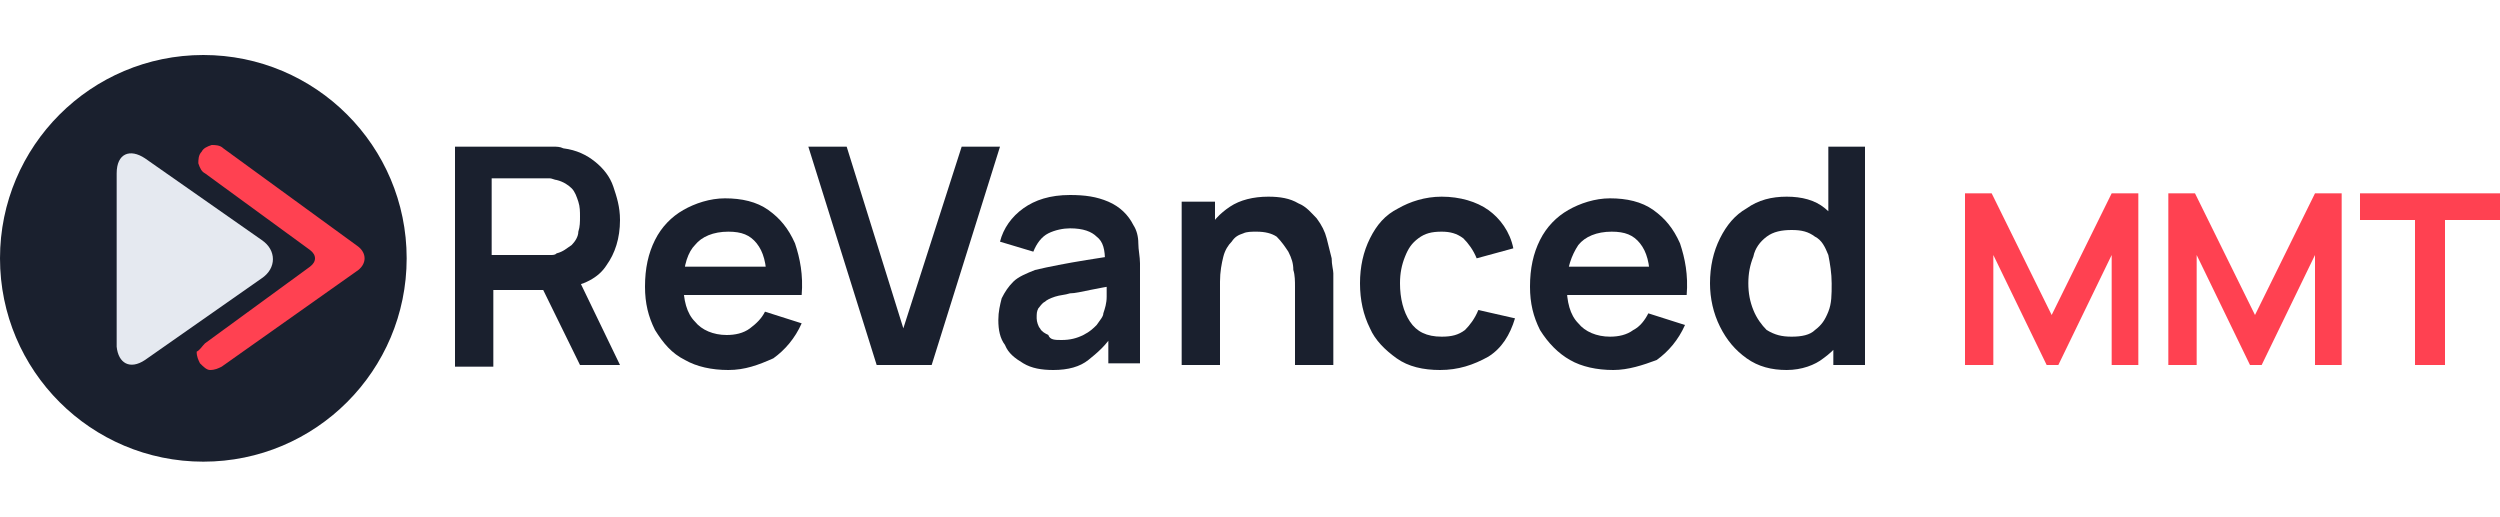
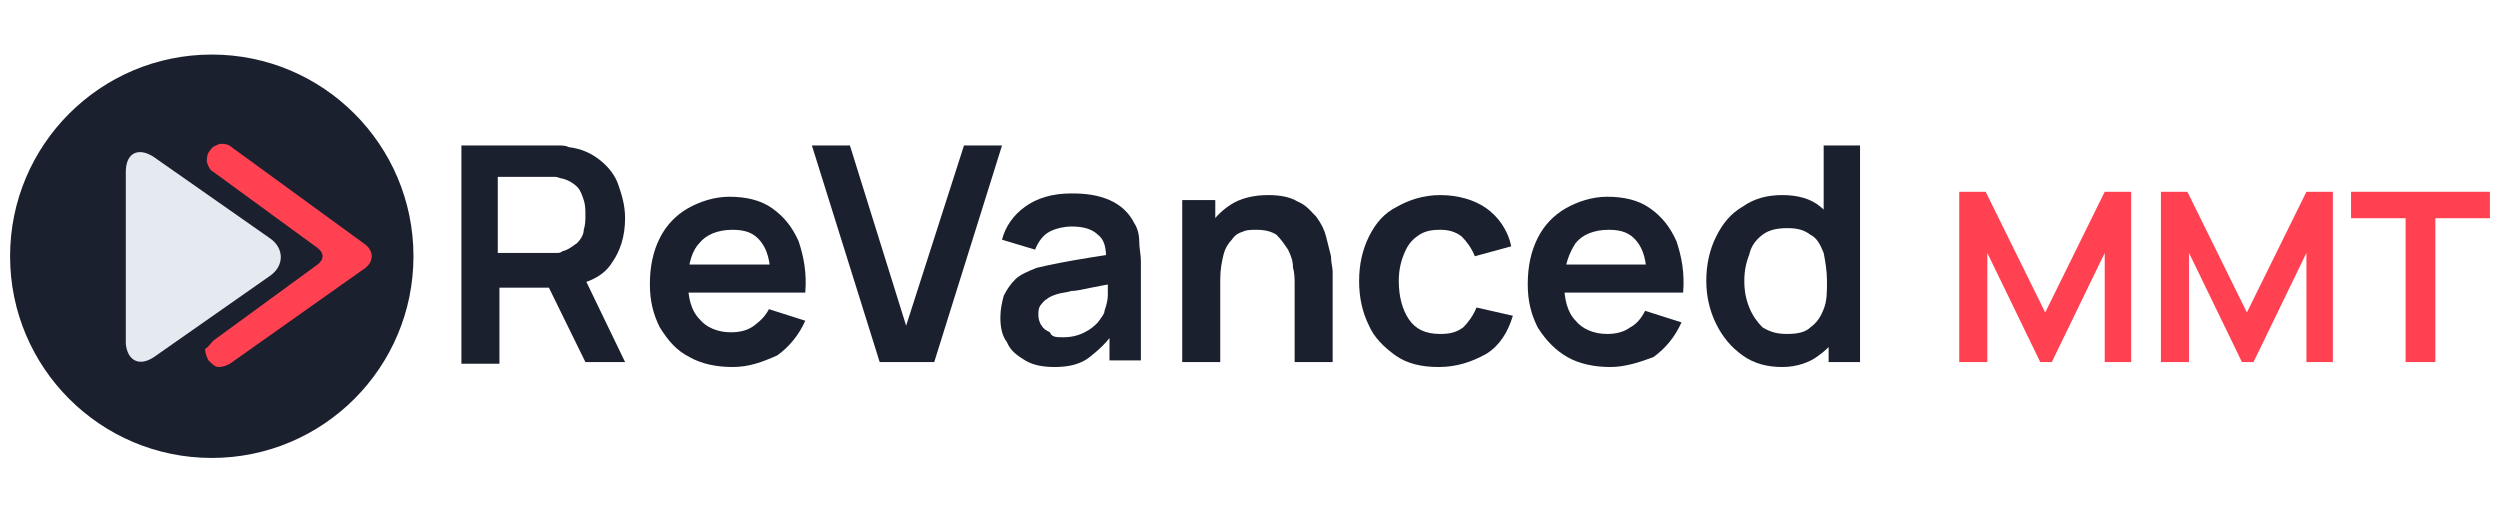
- <svg xmlns="http://www.w3.org/2000/svg" version="1.1" id="Layer_1" x="0px" y="0px" viewBox="0 0 150 31" style="enable-background:new 0 0 150 31;" xml:space="preserve">
+ <svg xmlns="http://www.w3.org/2000/svg" width="200" height="41" viewBox="0 0 150 31">
  <style type="text/css">
	.st0{fill:#1A202E;}
	.st1{fill:#FF4151;}
	.st2{fill:#E5E9F0;}
</style>
  <g>
    <circle class="st0" cx="12.2" cy="15.5" r="12.2" />
    <g>
      <g>
        <path class="st1" d="M12.3,20.6l6.3-4.6c0.4-0.3,0.4-0.7,0-1l-6.3-4.6c-0.2-0.1-0.3-0.3-0.4-0.6c0-0.2,0-0.5,0.2-0.7     c0.1-0.2,0.3-0.3,0.6-0.4c0.2,0,0.5,0,0.7,0.2l8.1,5.9c0.5,0.4,0.5,1,0,1.4L13.3,22c-0.2,0.1-0.4,0.2-0.7,0.2     c-0.2,0-0.4-0.2-0.6-0.4c-0.1-0.2-0.2-0.4-0.2-0.7C12,21,12.1,20.8,12.3,20.6z" />
      </g>
      <g>
        <g>
          <path class="st2" d="M8.7,21.6l7-4.9c0.9-0.6,0.9-1.7,0-2.3l-7-4.9C7.8,8.9,7,9.2,7,10.4v10.4C7.1,21.8,7.8,22.2,8.7,21.6z" />
        </g>
      </g>
    </g>
  </g>
  <g>
    <path class="st0" d="M27.3,21.9V8.8h5.4c0.1,0,0.3,0,0.5,0c0.2,0,0.4,0,0.6,0.1c0.8,0.1,1.4,0.4,1.9,0.8c0.5,0.4,0.9,0.9,1.1,1.5   c0.2,0.6,0.4,1.2,0.4,2c0,1.1-0.3,2-0.8,2.7c-0.5,0.8-1.4,1.2-2.5,1.4l-0.9,0.1h-3.4v4.6H27.3z M29.5,15.3h3.1c0.1,0,0.3,0,0.4,0   c0.2,0,0.3,0,0.4-0.1c0.4-0.1,0.6-0.3,0.9-0.5c0.2-0.2,0.4-0.5,0.4-0.8c0.1-0.3,0.1-0.6,0.1-0.9c0-0.3,0-0.6-0.1-0.9   c-0.1-0.3-0.2-0.6-0.4-0.8c-0.2-0.2-0.5-0.4-0.9-0.5c-0.1,0-0.3-0.1-0.4-0.1c-0.2,0-0.3,0-0.4,0h-3.1V15.3z M34.8,21.9l-2.6-5.3   l2.2-0.5l2.8,5.8H34.8z" />
    <path class="st0" d="M43.7,22.2c-1,0-1.9-0.2-2.6-0.6c-0.8-0.4-1.3-1-1.8-1.8c-0.4-0.8-0.6-1.6-0.6-2.6c0-1.1,0.2-2,0.6-2.8   c0.4-0.8,1-1.4,1.7-1.8c0.7-0.4,1.6-0.7,2.5-0.7c1,0,1.9,0.2,2.6,0.7c0.7,0.5,1.2,1.1,1.6,2c0.3,0.9,0.5,1.9,0.4,3.1H46v-0.8   c0-1.1-0.2-1.8-0.6-2.3c-0.4-0.5-0.9-0.7-1.7-0.7c-0.9,0-1.6,0.3-2,0.8C41.3,15.1,41,15.9,41,17c0,1,0.2,1.8,0.7,2.3   c0.4,0.5,1.1,0.8,1.9,0.8c0.5,0,1-0.1,1.4-0.4s0.7-0.6,0.9-1l2.2,0.7c-0.4,0.9-1,1.6-1.7,2.1C45.5,21.9,44.7,22.2,43.7,22.2z    M40.4,17.6V16h6.7v1.7H40.4z" />
    <path class="st0" d="M52.6,21.9L48.5,8.8h2.3l3.4,10.9l3.5-10.9h2.3l-4.1,13.1H52.6z" />
    <path class="st0" d="M63.2,22.2c-0.7,0-1.3-0.1-1.8-0.4c-0.5-0.3-0.9-0.6-1.1-1.1c-0.3-0.4-0.4-0.9-0.4-1.5c0-0.5,0.1-0.9,0.2-1.3   c0.2-0.4,0.4-0.7,0.7-1c0.3-0.3,0.8-0.5,1.3-0.7c0.4-0.1,0.9-0.2,1.4-0.3c0.5-0.1,1.1-0.2,1.7-0.3c0.6-0.1,1.3-0.2,1.9-0.3   l-0.8,0.4c0-0.7-0.1-1.2-0.5-1.5c-0.3-0.3-0.8-0.5-1.6-0.5c-0.4,0-0.9,0.1-1.3,0.3c-0.4,0.2-0.7,0.6-0.9,1.1l-2-0.6   c0.2-0.8,0.7-1.5,1.4-2s1.6-0.8,2.8-0.8c0.9,0,1.6,0.1,2.3,0.4c0.7,0.3,1.2,0.8,1.5,1.4c0.2,0.3,0.3,0.7,0.3,1.1   c0,0.4,0.1,0.8,0.1,1.2v6h-1.9v-2.1l0.3,0.3c-0.4,0.7-1,1.2-1.5,1.6C64.8,22,64.1,22.2,63.2,22.2z M63.7,20.4   c0.5,0,0.9-0.1,1.3-0.3c0.4-0.2,0.6-0.4,0.8-0.6c0.2-0.3,0.4-0.5,0.4-0.7c0.1-0.3,0.2-0.6,0.2-1c0-0.4,0-0.7,0-0.9l0.7,0.2   c-0.7,0.1-1.2,0.2-1.7,0.3c-0.5,0.1-0.9,0.2-1.2,0.2c-0.3,0.1-0.6,0.1-0.9,0.2c-0.3,0.1-0.5,0.2-0.6,0.3c-0.2,0.1-0.3,0.3-0.4,0.4   c-0.1,0.2-0.1,0.3-0.1,0.6c0,0.2,0.1,0.5,0.2,0.6c0.1,0.2,0.3,0.3,0.5,0.4C63,20.4,63.3,20.4,63.7,20.4z" />
    <path class="st0" d="M70.9,21.9v-9.8h2v3h0.3v6.8H70.9z M77.7,21.9v-4.7c0-0.3,0-0.7-0.1-1c0-0.4-0.1-0.7-0.3-1.1   c-0.2-0.3-0.4-0.6-0.7-0.9c-0.3-0.2-0.7-0.3-1.2-0.3c-0.3,0-0.6,0-0.8,0.1c-0.3,0.1-0.5,0.2-0.7,0.5c-0.2,0.2-0.4,0.5-0.5,0.9   c-0.1,0.4-0.2,0.9-0.2,1.5l-1.3-0.6c0-0.8,0.2-1.6,0.5-2.3c0.3-0.7,0.8-1.2,1.4-1.6c0.6-0.4,1.4-0.6,2.3-0.6c0.7,0,1.3,0.1,1.8,0.4   c0.5,0.2,0.8,0.6,1.1,0.9c0.3,0.4,0.5,0.8,0.6,1.2c0.1,0.4,0.2,0.8,0.3,1.2c0,0.4,0.1,0.7,0.1,0.9v5.5H77.7z" />
    <path class="st0" d="M86.4,22.2c-1,0-1.9-0.2-2.6-0.7c-0.7-0.5-1.3-1.1-1.6-1.8c-0.4-0.8-0.6-1.7-0.6-2.7c0-1,0.2-1.9,0.6-2.7   c0.4-0.8,0.9-1.4,1.7-1.8c0.7-0.4,1.6-0.7,2.6-0.7c1.1,0,2.1,0.3,2.8,0.8s1.3,1.3,1.5,2.3l-2.2,0.6c-0.2-0.5-0.5-0.9-0.8-1.2   c-0.4-0.3-0.8-0.4-1.3-0.4c-0.6,0-1,0.1-1.4,0.4c-0.4,0.3-0.6,0.6-0.8,1.1c-0.2,0.5-0.3,1-0.3,1.6c0,0.9,0.2,1.7,0.6,2.3   c0.4,0.6,1,0.9,1.9,0.9c0.6,0,1-0.1,1.4-0.4c0.3-0.3,0.6-0.7,0.8-1.2l2.2,0.5c-0.3,1-0.8,1.8-1.6,2.3   C88.4,21.9,87.5,22.2,86.4,22.2z" />
    <path class="st0" d="M96.8,22.2c-1,0-1.9-0.2-2.6-0.6s-1.3-1-1.8-1.8c-0.4-0.8-0.6-1.6-0.6-2.6c0-1.1,0.2-2,0.6-2.8   c0.4-0.8,1-1.4,1.7-1.8c0.7-0.4,1.6-0.7,2.5-0.7c1,0,1.9,0.2,2.6,0.7c0.7,0.5,1.2,1.1,1.6,2c0.3,0.9,0.5,1.9,0.4,3.1H99v-0.8   c0-1.1-0.2-1.8-0.6-2.3c-0.4-0.5-0.9-0.7-1.7-0.7c-0.9,0-1.6,0.3-2,0.8c-0.4,0.6-0.7,1.4-0.7,2.4c0,1,0.2,1.8,0.7,2.3   c0.4,0.5,1.1,0.8,1.9,0.8c0.5,0,1-0.1,1.4-0.4c0.4-0.2,0.7-0.6,0.9-1l2.2,0.7c-0.4,0.9-1,1.6-1.7,2.1   C98.6,21.9,97.7,22.2,96.8,22.2z M93.4,17.6V16h6.7v1.7H93.4z" />
    <path class="st0" d="M107.2,22.2c-0.9,0-1.7-0.2-2.4-0.7c-0.7-0.5-1.2-1.1-1.6-1.9c-0.4-0.8-0.6-1.7-0.6-2.6c0-1,0.2-1.9,0.6-2.7   c0.4-0.8,0.9-1.4,1.6-1.8c0.7-0.5,1.5-0.7,2.4-0.7c0.9,0,1.7,0.2,2.3,0.7c0.6,0.5,1.1,1.1,1.4,1.8c0.3,0.8,0.5,1.7,0.5,2.7   c0,1-0.2,1.9-0.5,2.6c-0.3,0.8-0.8,1.4-1.5,1.9C108.9,21.9,108.1,22.2,107.2,22.2z M107.5,20.2c0.6,0,1.1-0.1,1.4-0.4   c0.4-0.3,0.6-0.6,0.8-1.1c0.2-0.5,0.2-1,0.2-1.7c0-0.6-0.1-1.2-0.2-1.7c-0.2-0.5-0.4-0.9-0.8-1.1c-0.4-0.3-0.8-0.4-1.4-0.4   c-0.6,0-1.1,0.1-1.5,0.4c-0.4,0.3-0.7,0.7-0.8,1.2c-0.2,0.5-0.3,1-0.3,1.6c0,0.6,0.1,1.1,0.3,1.6c0.2,0.5,0.5,0.9,0.8,1.2   C106.5,20.1,106.9,20.2,107.5,20.2z M110,21.9V15h-0.3V8.8h2.2v13.1H110z" />
    <path class="st1" d="M117.9,21.9V11.6h1.6l3.6,7.3l3.6-7.3h1.6v10.3h-1.6v-6.6l-3.2,6.6h-0.7l-3.2-6.6v6.6H117.9z" />
    <path class="st1" d="M130.1,21.9V11.6h1.6l3.6,7.3l3.6-7.3h1.6v10.3h-1.6v-6.6l-3.2,6.6h-0.7l-3.2-6.6v6.6H130.1z" />
    <path class="st1" d="M144.9,21.9v-8.7h-3.3v-1.6h8.4v1.6h-3.3v8.7H144.9z" />
  </g>
</svg>
